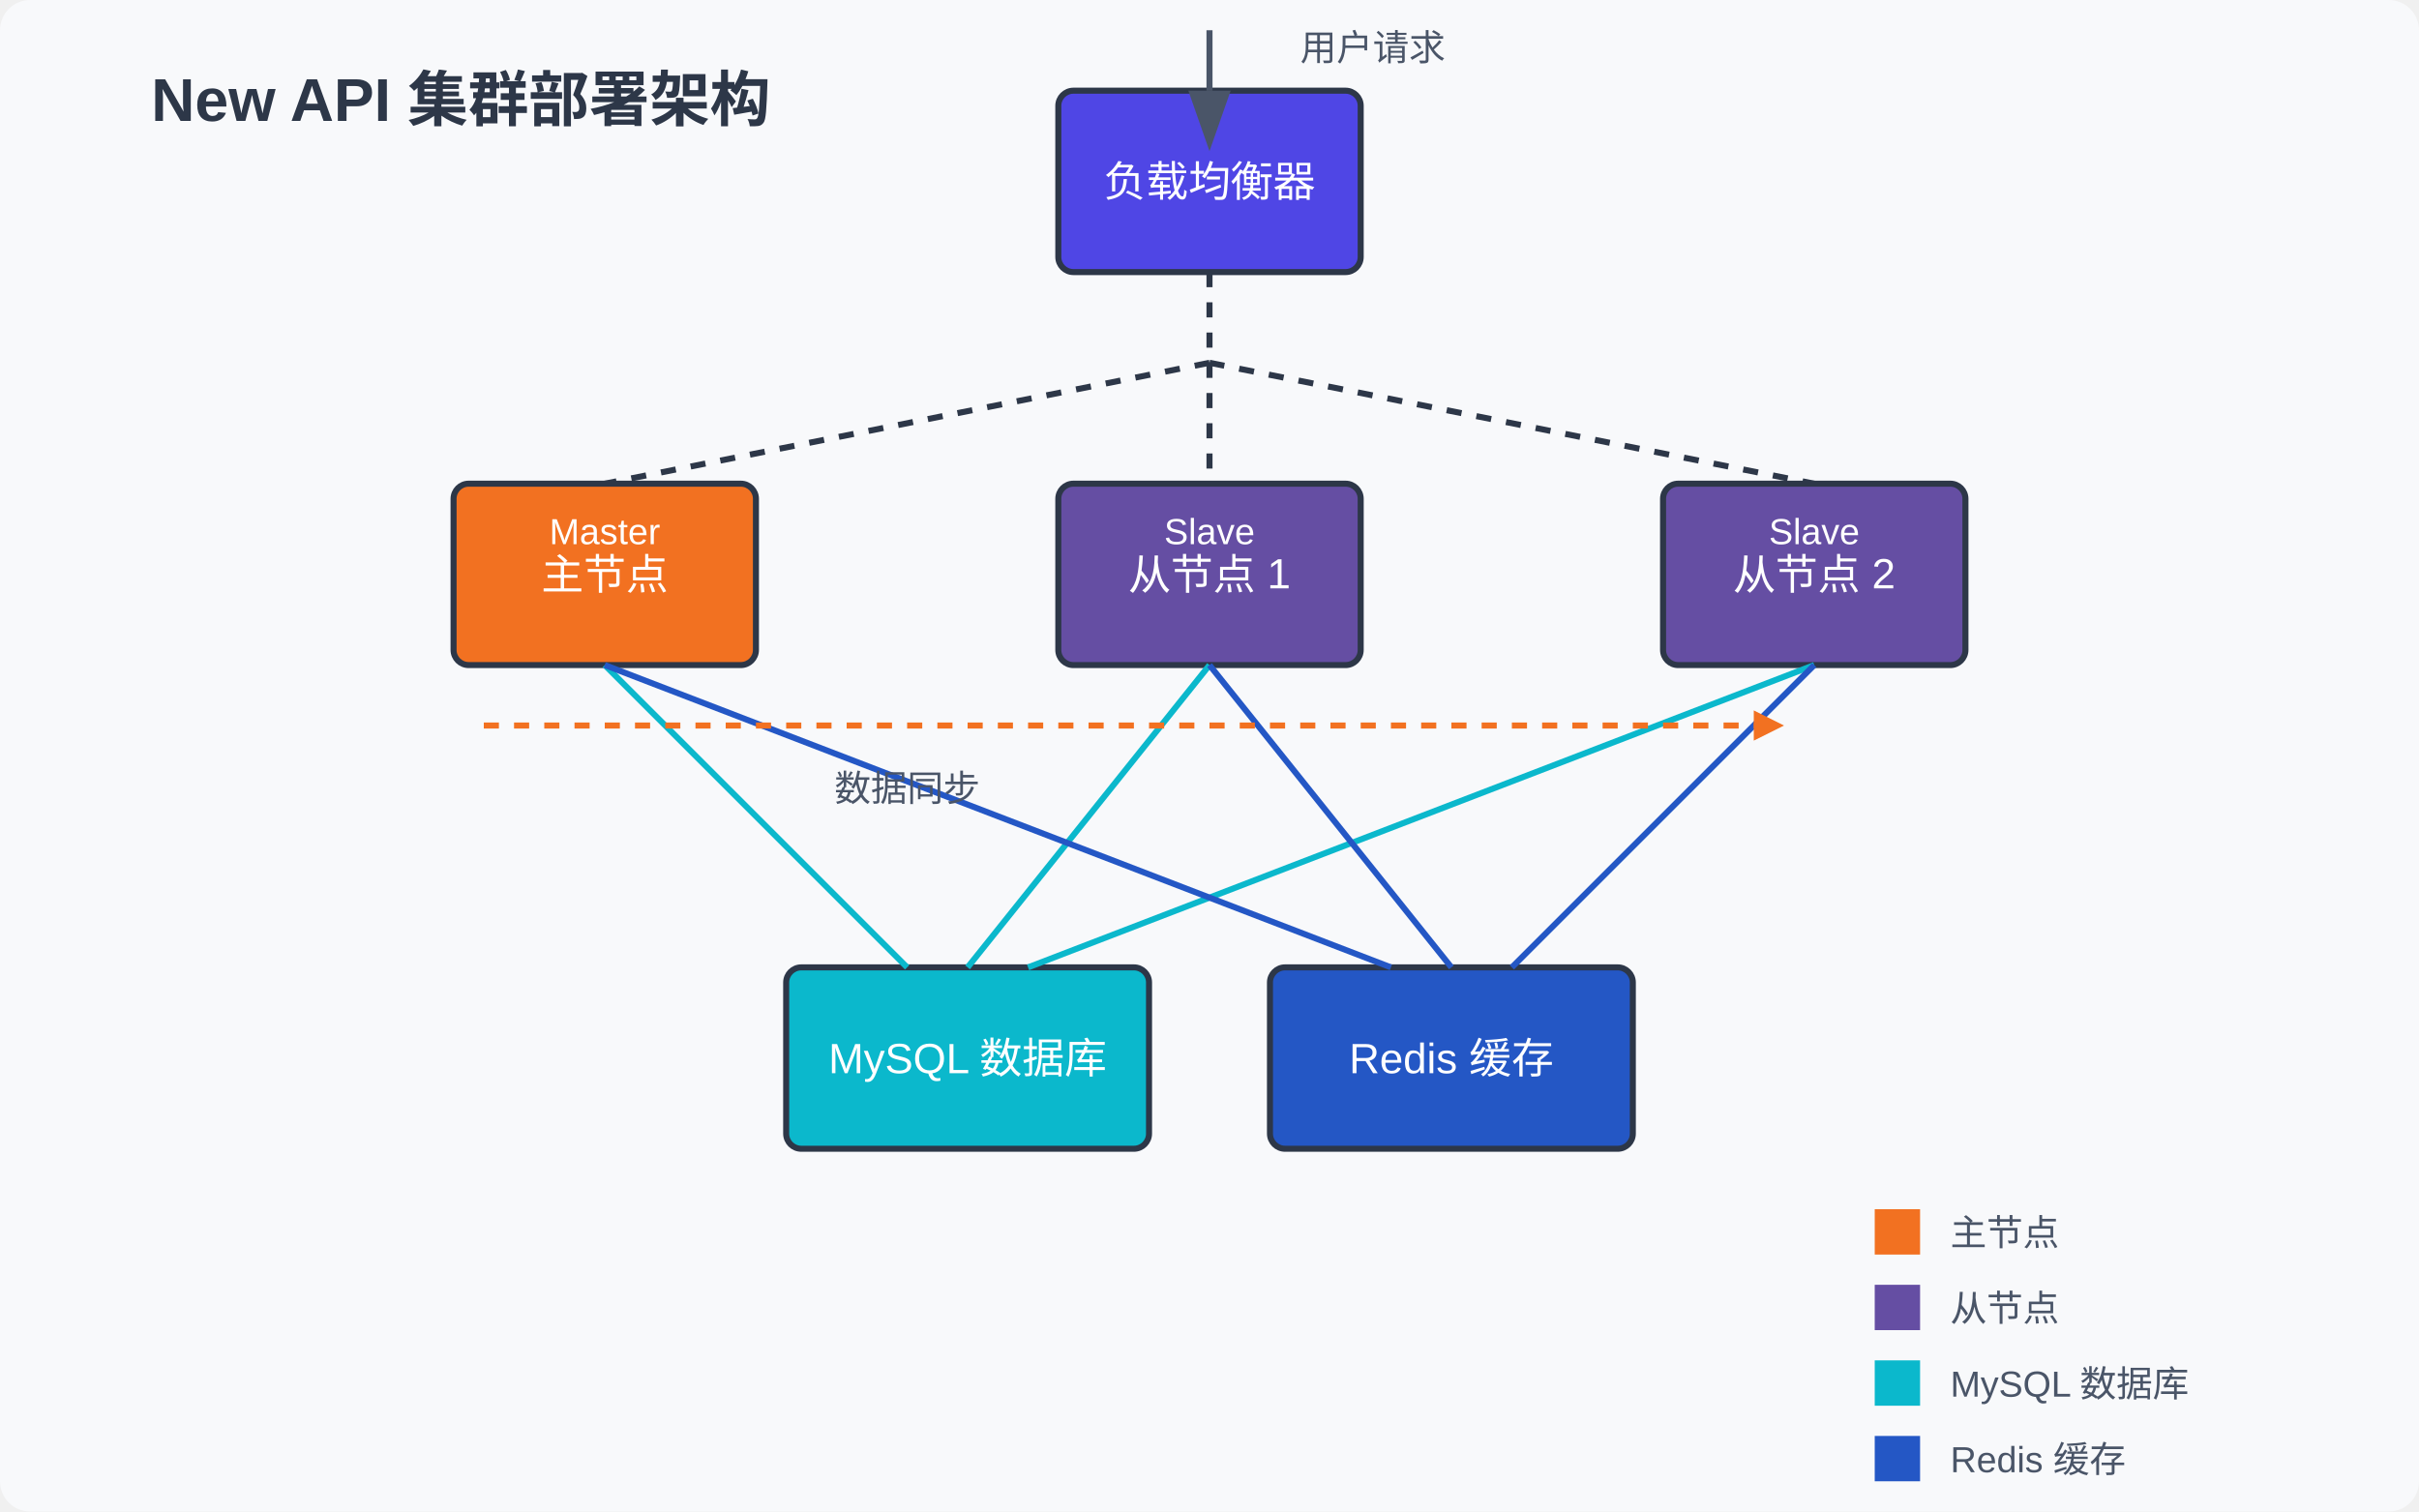
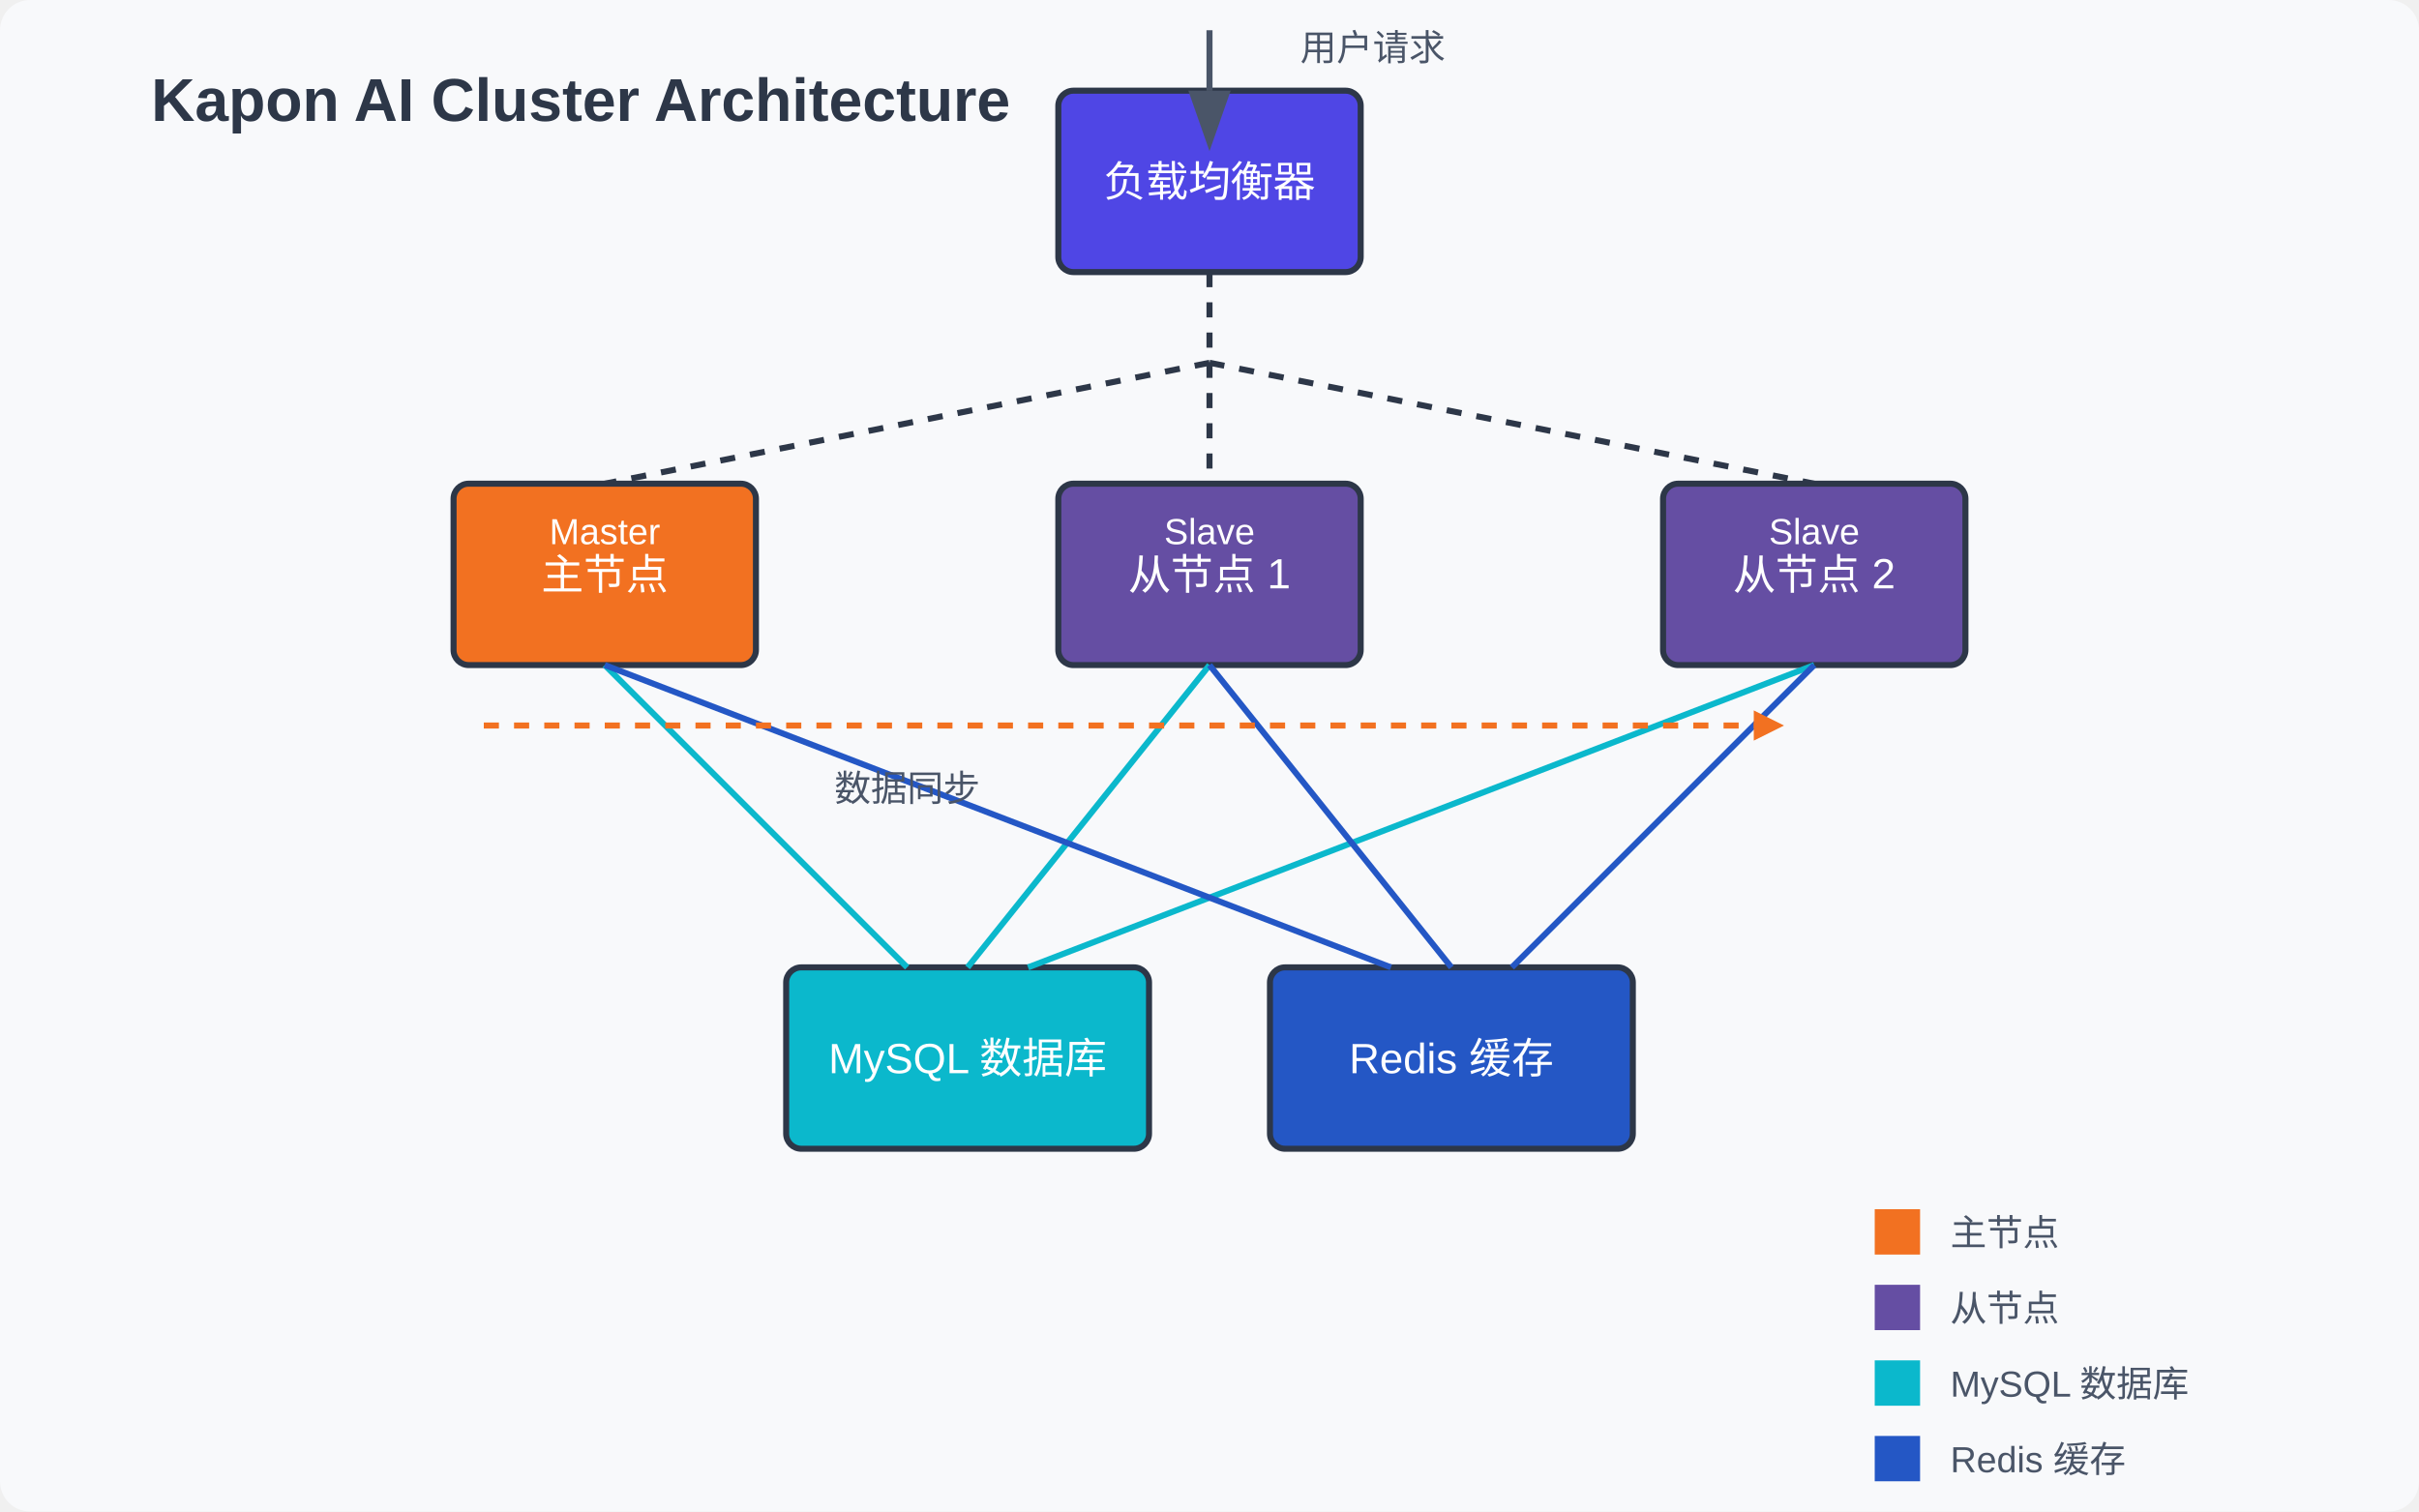
<svg xmlns="http://www.w3.org/2000/svg" width="800" height="500" viewBox="0 0 800 500">
  <rect width="800" height="500" fill="#f8f9fb" rx="10" ry="10" />
  <rect x="350" y="30" width="100" height="60" rx="5" ry="5" fill="#4F46E5" stroke="#2d3748" stroke-width="2" />
  <text x="400" y="65" font-family="Arial" font-size="14" fill="white" text-anchor="middle">负载均衡器</text>
  <line x1="400" y1="90" x2="400" y2="120" stroke="#2d3748" stroke-width="2" stroke-dasharray="5,5" />
  <line x1="400" y1="120" x2="200" y2="160" stroke="#2d3748" stroke-width="2" stroke-dasharray="5,5" />
  <line x1="400" y1="120" x2="400" y2="160" stroke="#2d3748" stroke-width="2" stroke-dasharray="5,5" />
  <line x1="400" y1="120" x2="600" y2="160" stroke="#2d3748" stroke-width="2" stroke-dasharray="5,5" />
  <rect x="150" y="160" width="100" height="60" rx="5" ry="5" fill="#f27121" stroke="#2d3748" stroke-width="2" />
  <text x="200" y="195" font-family="Arial" font-size="14" fill="white" text-anchor="middle">主节点</text>
  <text x="200" y="180" font-family="Arial" font-size="12" fill="white" text-anchor="middle">Master</text>
  <rect x="350" y="160" width="100" height="60" rx="5" ry="5" fill="#654ea3" stroke="#2d3748" stroke-width="2" />
  <text x="400" y="195" font-family="Arial" font-size="14" fill="white" text-anchor="middle">从节点 1</text>
  <text x="400" y="180" font-family="Arial" font-size="12" fill="white" text-anchor="middle">Slave</text>
  <rect x="550" y="160" width="100" height="60" rx="5" ry="5" fill="#654ea3" stroke="#2d3748" stroke-width="2" />
  <text x="600" y="195" font-family="Arial" font-size="14" fill="white" text-anchor="middle">从节点 2</text>
  <text x="600" y="180" font-family="Arial" font-size="12" fill="white" text-anchor="middle">Slave</text>
  <rect x="260" y="320" width="120" height="60" rx="5" ry="5" fill="#0bb8cc" stroke="#2d3748" stroke-width="2" />
  <text x="320" y="355" font-family="Arial" font-size="14" fill="white" text-anchor="middle">MySQL 数据库</text>
  <rect x="420" y="320" width="120" height="60" rx="5" ry="5" fill="#2457c5" stroke="#2d3748" stroke-width="2" />
  <text x="480" y="355" font-family="Arial" font-size="14" fill="white" text-anchor="middle">Redis 缓存</text>
  <line x1="200" y1="220" x2="300" y2="320" stroke="#0bb8cc" stroke-width="2" />
  <line x1="400" y1="220" x2="320" y2="320" stroke="#0bb8cc" stroke-width="2" />
  <line x1="600" y1="220" x2="340" y2="320" stroke="#0bb8cc" stroke-width="2" />
  <line x1="200" y1="220" x2="460" y2="320" stroke="#2457c5" stroke-width="2" />
  <line x1="400" y1="220" x2="480" y2="320" stroke="#2457c5" stroke-width="2" />
  <line x1="600" y1="220" x2="500" y2="320" stroke="#2457c5" stroke-width="2" />
  <line x1="160" y1="240" x2="590" y2="240" stroke="#f27121" stroke-width="2" stroke-dasharray="5,5" />
  <polygon points="590,240 580,235 580,245" fill="#f27121" />
  <text x="300" y="265" font-family="Arial" font-size="12" fill="#4a5568" text-anchor="middle">数据同步</text>
  <path d="M 400 10 L 400 30" stroke="#4a5568" stroke-width="2" marker-end="url(#arrowhead)" />
  <text x="430" y="20" font-family="Arial" font-size="12" fill="#4a5568">用户请求</text>
  <defs>
    <marker id="arrowhead" markerWidth="10" markerHeight="7" refX="0" refY="3.5" orient="auto">
      <polygon points="0 0, 10 3.5, 0 7" fill="#4a5568" />
    </marker>
  </defs>
  <rect x="620" y="400" width="15" height="15" fill="#f27121" />
  <text x="645" y="412" font-family="Arial" font-size="12" fill="#4a5568">主节点</text>
  <rect x="620" y="425" width="15" height="15" fill="#654ea3" />
  <text x="645" y="437" font-family="Arial" font-size="12" fill="#4a5568">从节点</text>
  <rect x="620" y="450" width="15" height="15" fill="#0bb8cc" />
  <text x="645" y="462" font-family="Arial" font-size="12" fill="#4a5568">MySQL 数据库</text>
  <rect x="620" y="475" width="15" height="15" fill="#2457c5" />
  <text x="645" y="487" font-family="Arial" font-size="12" fill="#4a5568">Redis 缓存</text>
-   <text x="50" y="40" font-family="Arial" font-size="20" font-weight="bold" fill="#2d3748">New API 集群部署架构</text>
+   <text x="50" y="40" font-family="Arial" font-size="20" font-weight="bold" fill="#2d3748">Kapon AI Cluster Architecture</text>
</svg>
